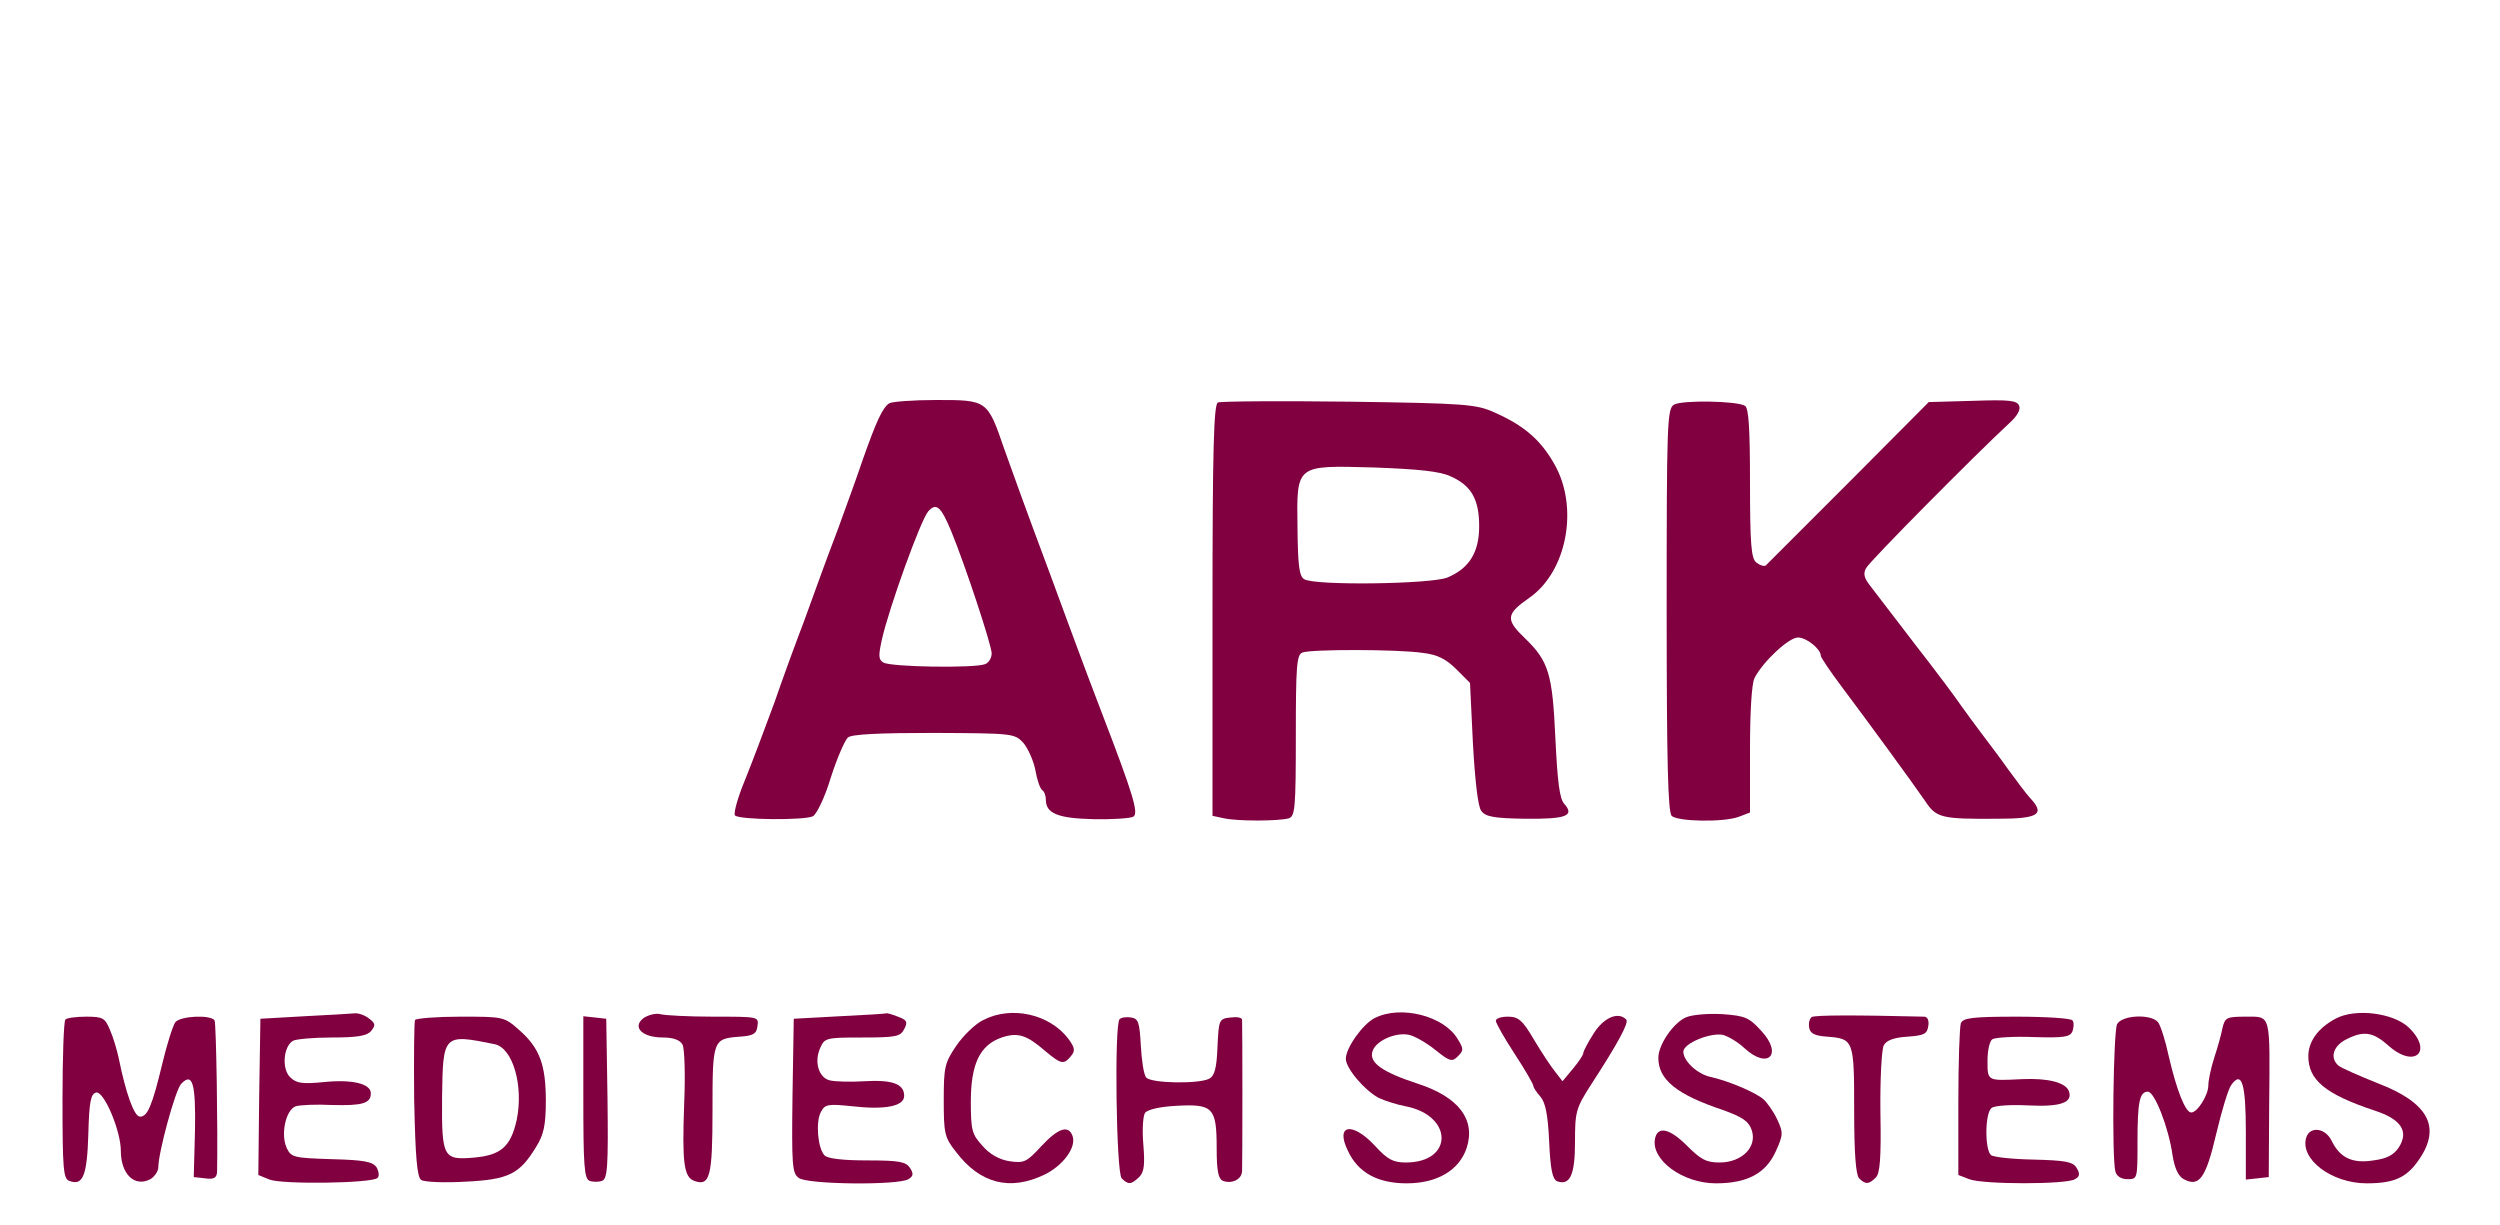
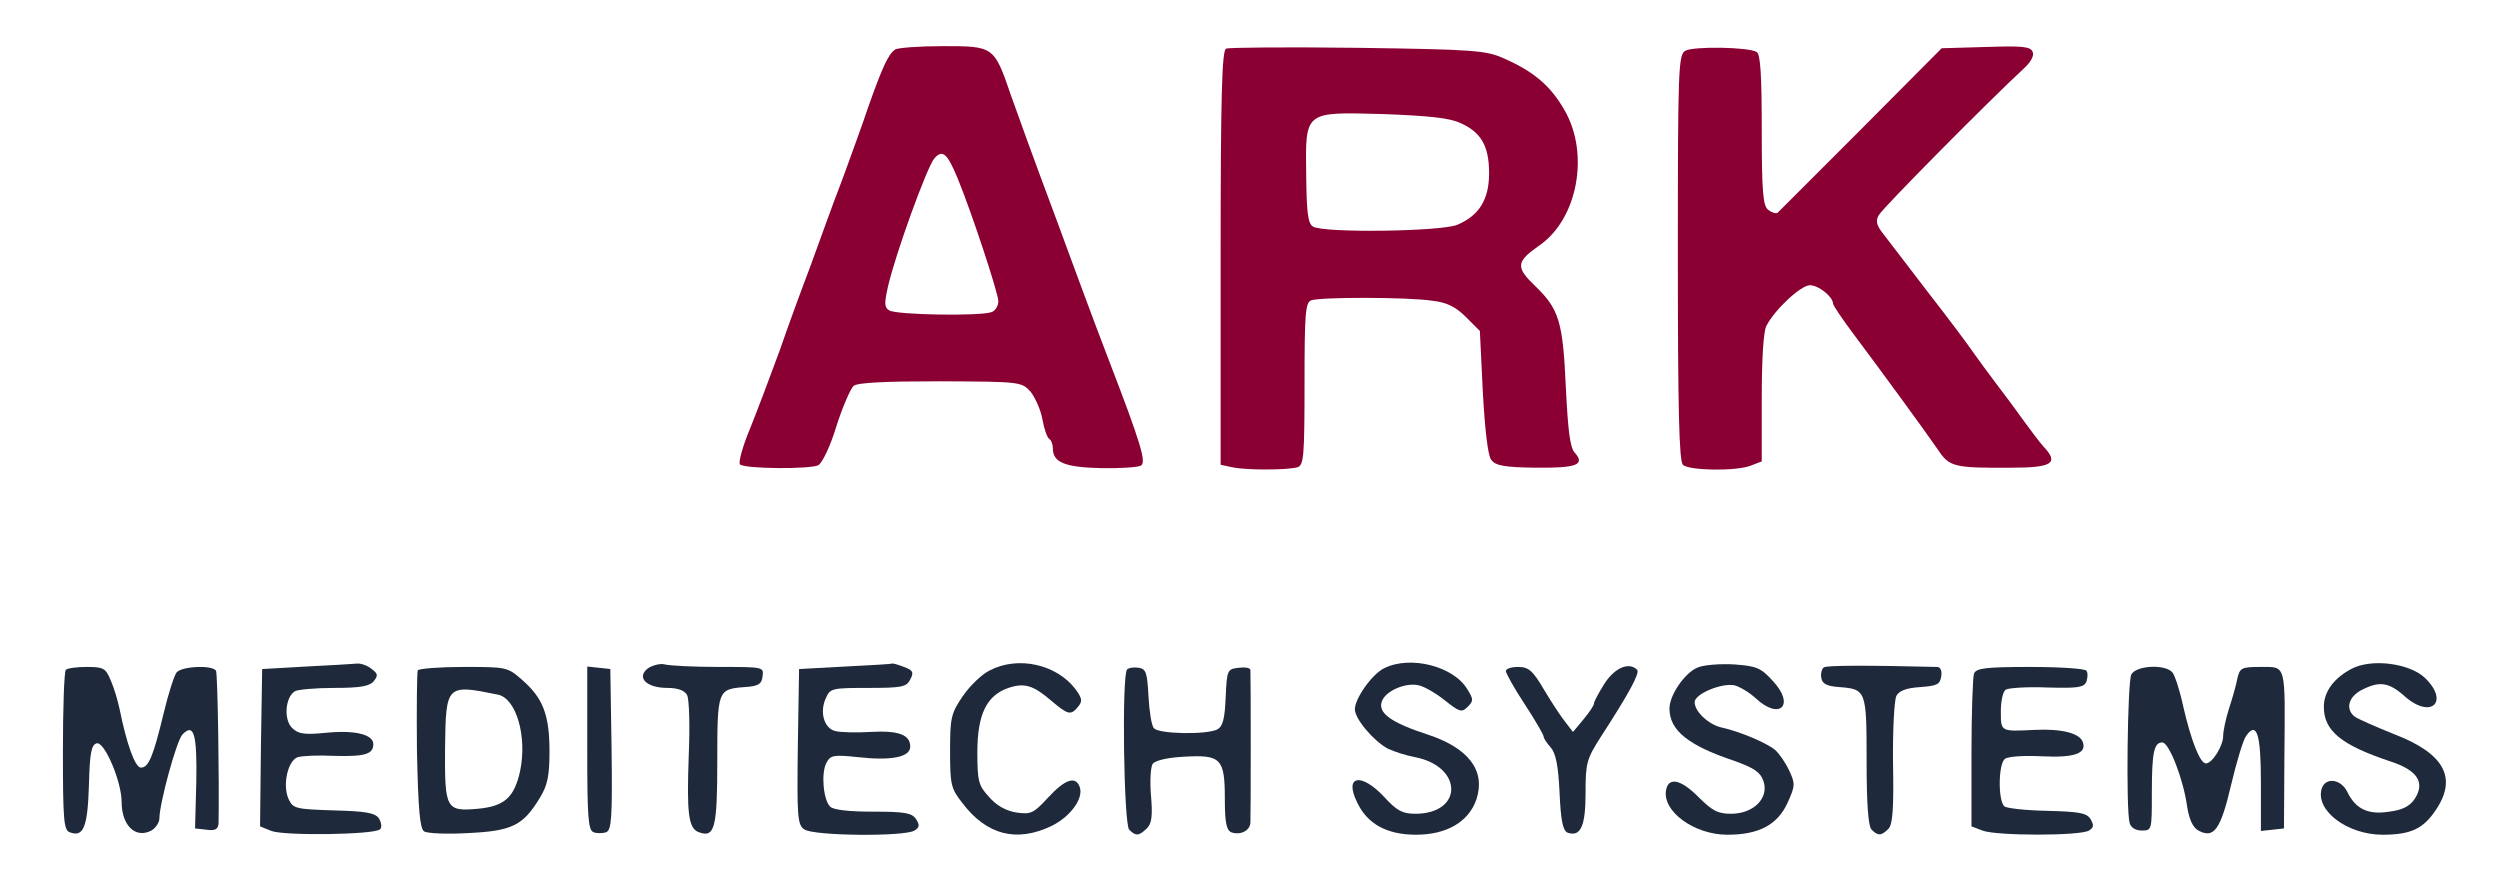
- <svg xmlns="http://www.w3.org/2000/svg" version="1.0" width="600pt" height="294pt" viewBox="0 0 600 294" preserveAspectRatio="xMidYMid meet">
-   <g transform="translate(0,294) scale(0.1,-0.1)" fill="#800040" stroke="none">
-     <path d="M2134 1972 c-16 -11 -30 -41 -63 -134 -15 -45 -43 -121 -60 -168 -18 -47 -36 -96 -41 -110 -5 -14 -23 -63 -40 -110 -18 -47 -50 -134 -71 -195 -22 -60 -54 -145 -71 -187 -18 -43 -28 -81 -24 -85 10 -11 168 -12 187 -2 9 5 29 46 43 93 15 47 34 90 41 96 9 8 76 11 207 11 191 -1 193 -1 215 -25 11 -14 24 -43 28 -65 4 -23 11 -43 16 -47 5 -3 9 -13 9 -23 0 -33 28 -45 114 -47 46 -1 89 2 96 6 13 8 1 50 -76 250 -20 52 -49 129 -64 170 -15 41 -42 113 -59 160 -68 182 -84 228 -111 303 -40 117 -41 117 -162 117 -57 0 -108 -4 -114 -8z m149 -307 c34 -83 97 -274 97 -293 0 -11 -7 -23 -16 -26 -25 -10 -227 -7 -244 4 -12 7 -12 17 -3 57 17 75 93 286 111 306 19 21 30 12 55 -48z" />
-     <path d="M2923 1974 c-10 -4 -13 -114 -13 -499 l0 -493 28 -6 c32 -7 129 -7 155 0 15 5 17 23 17 199 0 167 2 194 16 199 21 8 229 8 289 -1 35 -4 56 -15 80 -39 l33 -33 7 -145 c5 -89 12 -152 20 -162 10 -14 30 -18 106 -19 98 -1 119 7 93 36 -11 12 -16 53 -21 155 -7 157 -16 187 -73 242 -47 45 -46 58 10 97 91 63 120 218 60 322 -33 58 -73 92 -143 123 -44 20 -70 22 -350 26 -166 2 -308 1 -314 -2z m558 -177 c50 -22 69 -55 69 -120 0 -63 -24 -101 -76 -123 -39 -16 -320 -20 -344 -4 -12 7 -15 34 -16 121 -2 156 -6 152 185 147 105 -4 156 -9 182 -21z" />
-     <path d="M4018 1969 c-17 -9 -18 -43 -18 -492 0 -362 3 -486 12 -495 14 -14 126 -16 162 -2 l26 10 0 150 c0 92 4 160 11 173 20 39 82 97 104 97 21 0 55 -28 55 -44 0 -4 23 -38 50 -74 66 -88 169 -229 200 -274 27 -41 38 -44 175 -43 98 0 114 11 77 50 -10 11 -33 42 -52 68 -19 27 -48 65 -63 85 -15 20 -38 51 -50 68 -12 18 -62 85 -112 149 -49 64 -98 128 -108 141 -13 17 -16 28 -8 41 8 16 264 274 344 348 18 16 27 32 23 41 -5 13 -23 15 -111 12 l-106 -3 -192 -193 c-106 -106 -195 -195 -199 -199 -4 -3 -14 0 -23 7 -12 10 -15 43 -15 191 0 129 -3 180 -12 185 -19 12 -151 14 -170 3z" />
-     <path d="M730 501 l-105 -6 -3 -188 -2 -187 27 -11 c31 -12 247 -9 259 4 5 4 3 16 -2 25 -9 14 -30 18 -108 20 -91 3 -97 4 -108 27 -15 33 -2 92 22 100 10 3 49 5 87 3 73 -2 93 4 93 28 0 23 -44 34 -113 27 -52 -5 -66 -3 -81 12 -20 20 -16 73 7 87 6 4 49 8 93 8 63 0 85 4 95 16 11 14 10 18 -6 30 -10 8 -26 13 -34 12 -9 -1 -63 -4 -121 -7z" />
-     <path d="M1545 497 c-29 -22 -4 -47 46 -47 25 0 41 -6 47 -17 5 -9 7 -73 4 -143 -5 -139 -1 -175 24 -184 38 -14 44 10 44 169 0 170 1 172 65 177 33 2 41 7 43 26 3 22 2 22 -105 22 -59 0 -117 3 -128 6 -11 3 -29 -2 -40 -9z" />
-     <path d="M2015 501 l-110 -6 -3 -185 c-2 -165 -1 -186 15 -197 20 -16 240 -18 263 -3 12 7 13 13 4 27 -10 15 -26 18 -102 18 -57 0 -95 4 -103 12 -16 16 -22 79 -9 104 10 19 17 20 75 14 80 -9 125 0 125 25 0 29 -29 39 -96 35 -32 -2 -69 -1 -82 2 -27 6 -39 45 -23 79 10 23 15 24 100 24 80 0 92 2 101 20 9 17 7 22 -15 30 -15 6 -27 9 -28 8 -1 -1 -51 -4 -112 -7z" />
-     <path d="M2360 492 c-19 -9 -48 -37 -65 -62 -28 -41 -30 -52 -30 -131 0 -79 2 -89 29 -123 58 -77 130 -95 213 -55 45 22 77 66 67 93 -10 27 -35 18 -75 -25 -35 -38 -41 -41 -76 -36 -25 4 -48 17 -65 37 -25 27 -28 37 -28 106 0 91 22 136 74 154 39 13 60 6 104 -32 38 -32 45 -34 62 -13 11 13 10 20 -6 42 -45 59 -136 80 -204 45z" />
-     <path d="M3300 497 c-29 -14 -70 -72 -70 -98 0 -23 45 -76 79 -94 15 -7 43 -16 64 -20 115 -22 116 -135 1 -135 -30 0 -44 7 -74 40 -55 59 -96 51 -65 -12 24 -52 71 -78 141 -78 73 0 126 31 144 85 22 68 -19 122 -117 154 -86 28 -118 51 -109 78 8 26 58 47 89 39 13 -3 41 -19 62 -36 35 -28 40 -29 54 -15 14 14 14 18 -1 42 -33 55 -136 81 -198 50z" />
-     <path d="M4048 499 c-31 -12 -68 -66 -68 -98 0 -52 44 -88 155 -125 47 -17 62 -27 69 -48 14 -40 -23 -78 -77 -78 -32 0 -45 7 -79 41 -41 41 -70 47 -76 16 -10 -51 67 -107 146 -107 76 0 120 24 144 77 18 40 18 45 3 77 -9 19 -24 40 -33 48 -20 17 -85 44 -125 53 -32 6 -67 38 -67 61 0 20 66 47 96 40 13 -4 35 -17 50 -31 57 -53 94 -16 41 41 -29 32 -39 36 -92 40 -33 2 -72 -1 -87 -7z" />
-     <path d="M4348 499 c-5 -4 -8 -15 -6 -25 2 -14 13 -20 43 -22 64 -5 65 -8 65 -176 0 -105 4 -156 12 -164 15 -15 23 -15 40 2 10 10 13 47 11 156 -1 79 3 152 8 161 6 12 24 19 57 21 40 3 47 6 50 26 2 13 -2 22 -10 22 -164 4 -262 4 -270 -1z" />
-     <path d="M5605 495 c-41 -22 -65 -54 -65 -90 0 -57 41 -91 158 -130 65 -21 84 -50 59 -89 -12 -18 -29 -27 -61 -31 -50 -8 -80 6 -100 47 -15 31 -52 36 -61 8 -16 -52 61 -110 145 -110 67 0 97 14 127 59 52 77 20 135 -100 181 -45 18 -88 37 -94 42 -22 18 -14 47 17 63 43 22 65 19 104 -16 62 -54 106 -12 47 45 -37 35 -128 47 -176 21z" />
-     <path d="M157 493 c-4 -3 -7 -91 -7 -194 0 -163 2 -188 16 -193 33 -13 43 12 46 112 2 79 6 97 19 100 19 3 59 -92 59 -140 0 -56 33 -88 71 -68 10 6 19 19 19 29 0 35 41 186 55 200 27 28 35 2 33 -112 l-3 -112 27 -3 c21 -3 28 1 29 15 2 94 -2 357 -6 364 -9 14 -81 11 -94 -4 -6 -8 -20 -52 -31 -98 -25 -104 -36 -129 -54 -129 -14 0 -34 56 -51 140 -4 19 -13 50 -21 68 -12 29 -17 32 -57 32 -24 0 -47 -3 -50 -7z" />
-     <path d="M996 492 c-2 -4 -3 -90 -2 -191 3 -141 7 -186 17 -193 8 -5 56 -7 106 -4 104 5 130 18 170 84 18 29 23 52 23 110 0 87 -15 127 -64 170 -36 32 -38 32 -141 32 -57 0 -106 -4 -109 -8z m191 -58 c44 -9 70 -100 53 -182 -14 -63 -37 -84 -100 -90 -77 -7 -80 -1 -79 145 2 151 3 152 126 127z" />
-     <path d="M1400 307 c0 -164 2 -196 15 -201 8 -3 22 -3 30 0 13 5 15 34 13 198 l-3 191 -27 3 -28 3 0 -194z" />
-     <path d="M2687 494 c-13 -13 -8 -369 5 -382 16 -16 23 -15 42 3 12 12 14 30 10 78 -3 34 -1 68 4 76 6 8 35 15 75 17 88 5 97 -4 97 -101 0 -56 4 -74 15 -79 21 -8 45 3 46 23 1 16 1 349 0 364 -1 5 -13 7 -28 5 -27 -3 -28 -5 -31 -70 -2 -52 -7 -70 -20 -77 -26 -13 -140 -11 -151 3 -6 6 -11 41 -13 76 -3 57 -6 65 -23 68 -12 2 -24 0 -28 -4z" />
-     <path d="M3590 490 c0 -5 20 -41 45 -79 25 -38 45 -73 45 -77 0 -4 8 -16 17 -26 12 -14 18 -43 21 -108 3 -67 8 -90 19 -95 31 -11 43 15 43 94 0 72 2 81 38 137 65 100 92 150 85 157 -19 20 -54 5 -78 -33 -14 -22 -25 -43 -25 -47 0 -5 -11 -21 -25 -38 l-25 -30 -17 22 c-10 12 -33 47 -51 77 -28 48 -38 56 -63 56 -16 0 -29 -4 -29 -10z" />
-     <path d="M4706 484 c-3 -9 -6 -94 -6 -190 l0 -174 26 -10 c33 -13 234 -13 254 0 12 7 12 13 4 27 -9 15 -27 18 -104 20 -51 1 -97 6 -102 11 -15 15 -14 102 2 113 8 6 48 8 88 6 78 -4 108 7 97 35 -8 20 -50 31 -113 28 -83 -4 -82 -5 -82 44 0 25 5 48 12 52 7 4 51 7 99 5 73 -2 87 0 93 14 3 9 4 21 0 26 -3 5 -63 9 -134 9 -107 0 -129 -3 -134 -16z" />
-     <path d="M5081 482 c-9 -18 -13 -321 -4 -354 3 -11 14 -18 29 -18 24 0 24 1 24 89 0 97 5 121 25 121 16 0 50 -87 59 -152 5 -32 14 -51 27 -58 37 -20 53 2 78 109 13 55 29 108 36 117 25 35 35 5 35 -112 l0 -115 28 3 27 3 1 170 c2 225 5 215 -56 215 -46 0 -50 -2 -56 -27 -3 -16 -12 -48 -20 -72 -8 -25 -14 -54 -14 -66 0 -23 -26 -65 -41 -65 -14 0 -35 53 -54 135 -8 38 -20 75 -26 82 -17 20 -86 17 -98 -5z" />
+ <svg xmlns="http://www.w3.org/2000/svg" version="1.1" viewBox="0 85 596 210" width="596" height="210">
+   <g transform="translate(0, 294) scale(0.1, -0.1)" stroke="none">
+     <g fill="#8B0032">
+       <path d="M2134 1972 c-16 -11 -30 -41 -63 -134 -15 -45 -43 -121 -60 -168 -18 -47 -36 -96 -41 -110 -5 -14 -23 -63 -40 -110 -18 -47 -50 -134 -71 -195 -22 -60 -54 -145 -71 -187 -18 -43 -28 -81 -24 -85 10 -11 168 -12 187 -2 9 5 29 46 43 93 15 47 34 90 41 96 9 8 76 11 207 11 191 -1 193 -1 215 -25 11 -14 24 -43 28 -65 4 -23 11 -43 16 -47 5 -3 9 -13 9 -23 0 -33 28 -45 114 -47 46 -1 89 2 96 6 13 8 1 50 -76 250 -20 52 -49 129 -64 170 -15 41 -42 113 -59 160 -68 182 -84 228 -111 303 -40 117 -41 117 -162 117 -57 0 -108 -4 -114 -8z m149 -307 c34 -83 97 -274 97 -293 0 -11 -7 -23 -16 -26 -25 -10 -227 -7 -244 4 -12 7 -12 17 -3 57 17 75 93 286 111 306 19 21 30 12 55 -48z" />
+       <path d="M2923 1974 c-10 -4 -13 -114 -13 -499 l0 -493 28 -6 c32 -7 129 -7 155 0 15 5 17 23 17 199 0 167 2 194 16 199 21 8 229 8 289 -1 35 -4 56 -15 80 -39 l33 -33 7 -145 c5 -89 12 -152 20 -162 10 -14 30 -18 106 -19 98 -1 119 7 93 36 -11 12 -16 53 -21 155 -7 157 -16 187 -73 242 -47 45 -46 58 10 97 91 63 120 218 60 322 -33 58 -73 92 -143 123 -44 20 -70 22 -350 26 -166 2 -308 1 -314 -2z m558 -177 c50 -22 69 -55 69 -120 0 -63 -24 -101 -76 -123 -39 -16 -320 -20 -344 -4 -12 7 -15 34 -16 121 -2 156 -6 152 185 147 105 -4 156 -9 182 -21z" />
+       <path d="M4018 1969 c-17 -9 -18 -43 -18 -492 0 -362 3 -486 12 -495 14 -14 126 -16 162 -2 l26 10 0 150 c0 92 4 160 11 173 20 39 82 97 104 97 21 0 55 -28 55 -44 0 -4 23 -38 50 -74 66 -88 169 -229 200 -274 27 -41 38 -44 175 -43 98 0 114 11 77 50 -10 11 -33 42 -52 68 -19 27 -48 65 -63 85 -15 20 -38 51 -50 68 -12 18 -62 85 -112 149 -49 64 -98 128 -108 141 -13 17 -16 28 -8 41 8 16 264 274 344 348 18 16 27 32 23 41 -5 13 -23 15 -111 12 l-106 -3 -192 -193 c-106 -106 -195 -195 -199 -199 -4 -3 -14 0 -23 7 -12 10 -15 43 -15 191 0 129 -3 180 -12 185 -19 12 -151 14 -170 3z" />
+     </g>
+     <g fill="#1E293B">
+       <path d="M730 501 l-105 -6 -3 -188 -2 -187 27 -11 c31 -12 247 -9 259 4 5 4 3 16 -2 25 -9 14 -30 18 -108 20 -91 3 -97 4 -108 27 -15 33 -2 92 22 100 10 3 49 5 87 3 73 -2 93 4 93 28 0 23 -44 34 -113 27 -52 -5 -66 -3 -81 12 -20 20 -16 73 7 87 6 4 49 8 93 8 63 0 85 4 95 16 11 14 10 18 -6 30 -10 8 -26 13 -34 12 -9 -1 -63 -4 -121 -7z" />
+       <path d="M1545 497 c-29 -22 -4 -47 46 -47 25 0 41 -6 47 -17 5 -9 7 -73 4 -143 -5 -139 -1 -175 24 -184 38 -14 44 10 44 169 0 170 1 172 65 177 33 2 41 7 43 26 3 22 2 22 -105 22 -59 0 -117 3 -128 6 -11 3 -29 -2 -40 -9z" />
+       <path d="M2015 501 l-110 -6 -3 -185 c-2 -165 -1 -186 15 -197 20 -16 240 -18 263 -3 12 7 13 13 4 27 -10 15 -26 18 -102 18 -57 0 -95 4 -103 12 -16 16 -22 79 -9 104 10 19 17 20 75 14 80 -9 125 0 125 25 0 29 -29 39 -96 35 -32 -2 -69 -1 -82 2 -27 6 -39 45 -23 79 10 23 15 24 100 24 80 0 92 2 101 20 9 17 7 22 -15 30 -15 6 -27 9 -28 8 -1 -1 -51 -4 -112 -7z" />
+       <path d="M2360 492 c-19 -9 -48 -37 -65 -62 -28 -41 -30 -52 -30 -131 0 -79 2 -89 29 -123 58 -77 130 -95 213 -55 45 22 77 66 67 93 -10 27 -35 18 -75 -25 -35 -38 -41 -41 -76 -36 -25 4 -48 17 -65 37 -25 27 -28 37 -28 106 0 91 22 136 74 154 39 13 60 6 104 -32 38 -32 45 -34 62 -13 11 13 10 20 -6 42 -45 59 -136 80 -204 45z" />
+       <path d="M3300 497 c-29 -14 -70 -72 -70 -98 0 -23 45 -76 79 -94 15 -7 43 -16 64 -20 115 -22 116 -135 1 -135 -30 0 -44 7 -74 40 -55 59 -96 51 -65 -12 24 -52 71 -78 141 -78 73 0 126 31 144 85 22 68 -19 122 -117 154 -86 28 -118 51 -109 78 8 26 58 47 89 39 13 -3 41 -19 62 -36 35 -28 40 -29 54 -15 14 14 14 18 -1 42 -33 55 -136 81 -198 50z" />
+       <path d="M4048 499 c-31 -12 -68 -66 -68 -98 0 -52 44 -88 155 -125 47 -17 62 -27 69 -48 14 -40 -23 -78 -77 -78 -32 0 -45 7 -79 41 -41 41 -70 47 -76 16 -10 -51 67 -107 146 -107 76 0 120 24 144 77 18 40 18 45 3 77 -9 19 -24 40 -33 48 -20 17 -85 44 -125 53 -32 6 -67 38 -67 61 0 20 66 47 96 40 13 -4 35 -17 50 -31 57 -53 94 -16 41 41 -29 32 -39 36 -92 40 -33 2 -72 -1 -87 -7z" />
+       <path d="M4348 499 c-5 -4 -8 -15 -6 -25 2 -14 13 -20 43 -22 64 -5 65 -8 65 -176 0 -105 4 -156 12 -164 15 -15 23 -15 40 2 10 10 13 47 11 156 -1 79 3 152 8 161 6 12 24 19 57 21 40 3 47 6 50 26 2 13 -2 22 -10 22 -164 4 -262 4 -270 -1z" />
+       <path d="M5605 495 c-41 -22 -65 -54 -65 -90 0 -57 41 -91 158 -130 65 -21 84 -50 59 -89 -12 -18 -29 -27 -61 -31 -50 -8 -80 6 -100 47 -15 31 -52 36 -61 8 -16 -52 61 -110 145 -110 67 0 97 14 127 59 52 77 20 135 -100 181 -45 18 -88 37 -94 42 -22 18 -14 47 17 63 43 22 65 19 104 -16 62 -54 106 -12 47 45 -37 35 -128 47 -176 21z" />
+       <path d="M157 493 c-4 -3 -7 -91 -7 -194 0 -163 2 -188 16 -193 33 -13 43 12 46 112 2 79 6 97 19 100 19 3 59 -92 59 -140 0 -56 33 -88 71 -68 10 6 19 19 19 29 0 35 41 186 55 200 27 28 35 2 33 -112 l-3 -112 27 -3 c21 -3 28 1 29 15 2 94 -2 357 -6 364 -9 14 -81 11 -94 -4 -6 -8 -20 -52 -31 -98 -25 -104 -36 -129 -54 -129 -14 0 -34 56 -51 140 -4 19 -13 50 -21 68 -12 29 -17 32 -57 32 -24 0 -47 -3 -50 -7z" />
+       <path d="M996 492 c-2 -4 -3 -90 -2 -191 3 -141 7 -186 17 -193 8 -5 56 -7 106 -4 104 5 130 18 170 84 18 29 23 52 23 110 0 87 -15 127 -64 170 -36 32 -38 32 -141 32 -57 0 -106 -4 -109 -8z m191 -58 c44 -9 70 -100 53 -182 -14 -63 -37 -84 -100 -90 -77 -7 -80 -1 -79 145 2 151 3 152 126 127z" />
+       <path d="M1400 307 c0 -164 2 -196 15 -201 8 -3 22 -3 30 0 13 5 15 34 13 198 l-3 191 -27 3 -28 3 0 -194z" />
+       <path d="M2687 494 c-13 -13 -8 -369 5 -382 16 -16 23 -15 42 3 12 12 14 30 10 78 -3 34 -1 68 4 76 6 8 35 15 75 17 88 5 97 -4 97 -101 0 -56 4 -74 15 -79 21 -8 45 3 46 23 1 16 1 349 0 364 -1 5 -13 7 -28 5 -27 -3 -28 -5 -31 -70 -2 -52 -7 -70 -20 -77 -26 -13 -140 -11 -151 3 -6 6 -11 41 -13 76 -3 57 -6 65 -23 68 -12 2 -24 0 -28 -4z" />
+       <path d="M3590 490 c0 -5 20 -41 45 -79 25 -38 45 -73 45 -77 0 -4 8 -16 17 -26 12 -14 18 -43 21 -108 3 -67 8 -90 19 -95 31 -11 43 15 43 94 0 72 2 81 38 137 65 100 92 150 85 157 -19 20 -54 5 -78 -33 -14 -22 -25 -43 -25 -47 0 -5 -11 -21 -25 -38 l-25 -30 -17 22 c-10 12 -33 47 -51 77 -28 48 -38 56 -63 56 -16 0 -29 -4 -29 -10z" />
+       <path d="M4706 484 c-3 -9 -6 -94 -6 -190 l0 -174 26 -10 c33 -13 234 -13 254 0 12 7 12 13 4 27 -9 15 -27 18 -104 20 -51 1 -97 6 -102 11 -15 15 -14 102 2 113 8 6 48 8 88 6 78 -4 108 7 97 35 -8 20 -50 31 -113 28 -83 -4 -82 -5 -82 44 0 25 5 48 12 52 7 4 51 7 99 5 73 -2 87 0 93 14 3 9 4 21 0 26 -3 5 -63 9 -134 9 -107 0 -129 -3 -134 -16z" />
+       <path d="M5081 482 c-9 -18 -13 -321 -4 -354 3 -11 14 -18 29 -18 24 0 24 1 24 89 0 97 5 121 25 121 16 0 50 -87 59 -152 5 -32 14 -51 27 -58 37 -20 53 2 78 109 13 55 29 108 36 117 25 35 35 5 35 -112 l0 -115 28 3 27 3 1 170 c2 225 5 215 -56 215 -46 0 -50 -2 -56 -27 -3 -16 -12 -48 -20 -72 -8 -25 -14 -54 -14 -66 0 -23 -26 -65 -41 -65 -14 0 -35 53 -54 135 -8 38 -20 75 -26 82 -17 20 -86 17 -98 -5z" />
+     </g>
  </g>
</svg>
